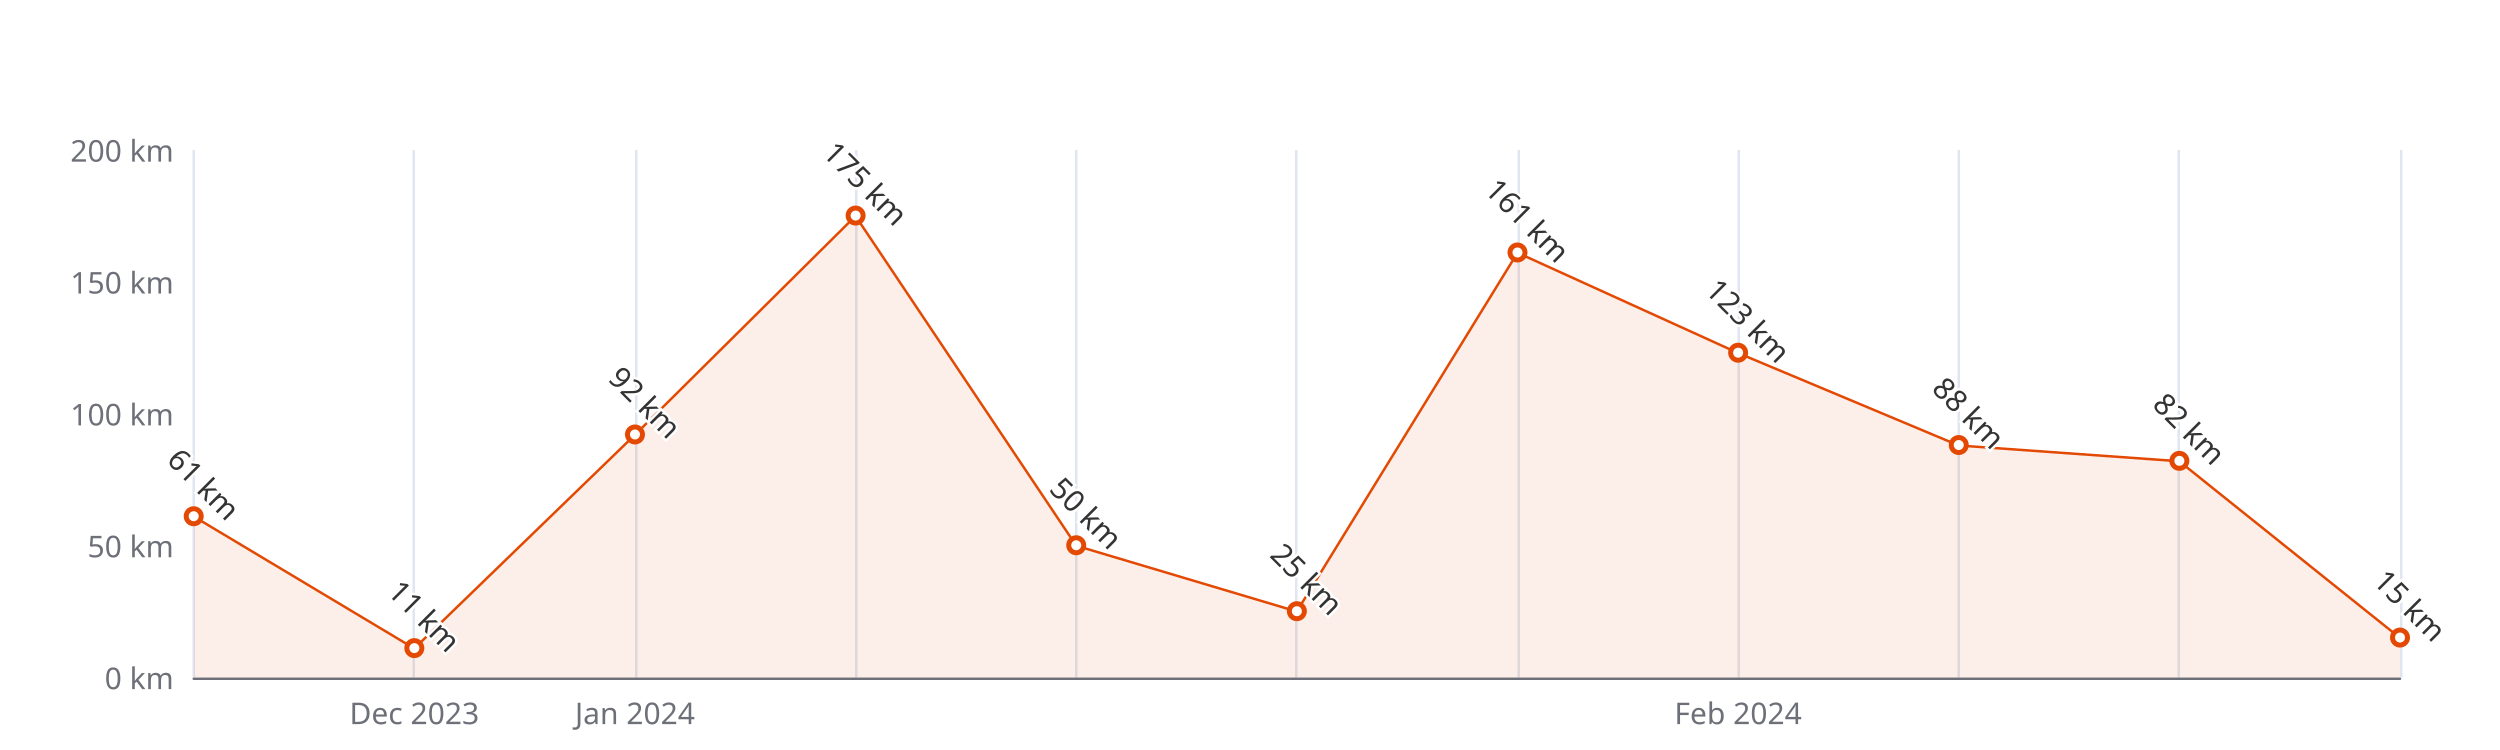
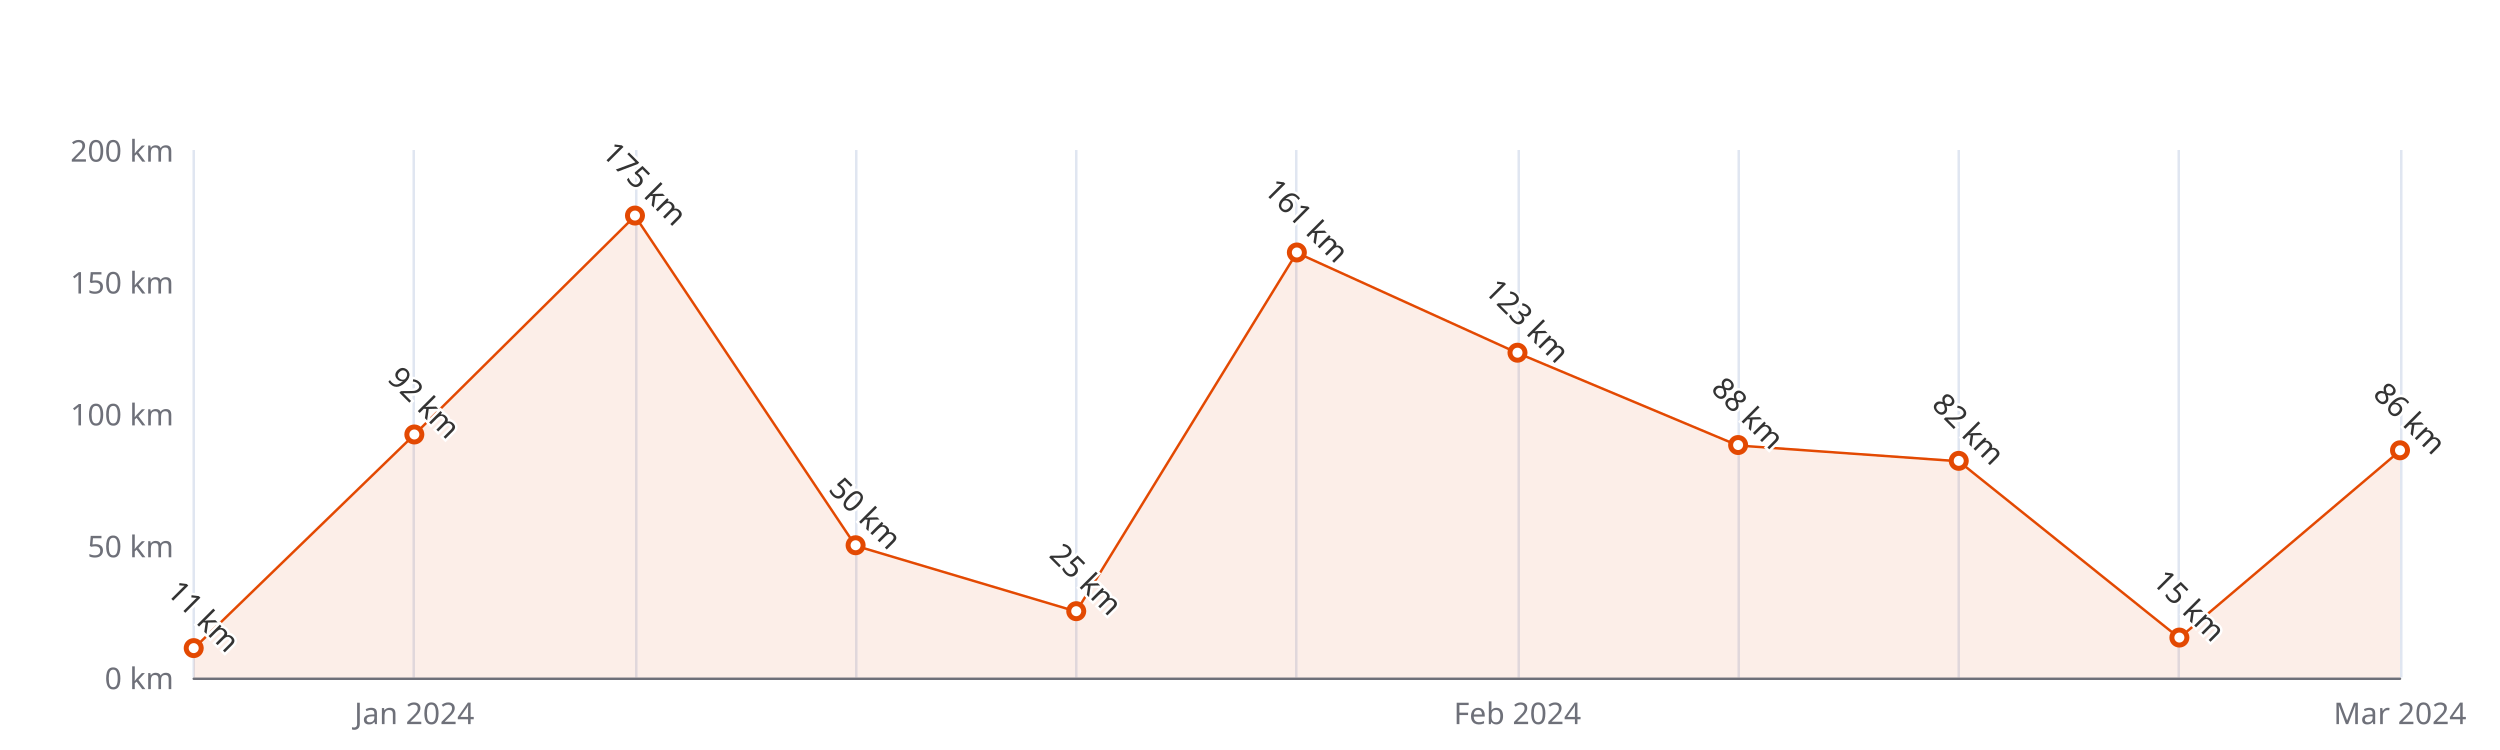
<svg xmlns="http://www.w3.org/2000/svg" width="1000" height="300" version="1.1" baseProfile="full" viewBox="0 0 1000 300">
  <rect width="1000" height="300" x="0" y="0" id="0" fill="#ffffff" />
  <path d="M77.5 60L77.5 271" fill="none" stroke="#E0E6F1" />
  <path d="M165.5 60L165.5 271" fill="none" stroke="#E0E6F1" />
  <path d="M254.5 60L254.5 271" fill="none" stroke="#E0E6F1" />
  <path d="M342.5 60L342.5 271" fill="none" stroke="#E0E6F1" />
  <path d="M430.5 60L430.5 271" fill="none" stroke="#E0E6F1" />
  <path d="M518.5 60L518.5 271" fill="none" stroke="#E0E6F1" />
  <path d="M607.5 60L607.5 271" fill="none" stroke="#E0E6F1" />
  <path d="M695.5 60L695.5 271" fill="none" stroke="#E0E6F1" />
  <path d="M783.5 60L783.5 271" fill="none" stroke="#E0E6F1" />
  <path d="M871.5 60L871.5 271" fill="none" stroke="#E0E6F1" />
  <path d="M960.5 60L960.5 271" fill="none" stroke="#E0E6F1" />
  <path d="M77.5 271.5L960 271.5" fill="none" stroke="#6E7079" stroke-linecap="round" />
  <text dominant-baseline="central" text-anchor="end" style="font-size:12px;font-family:sans-serif;" xml:space="preserve" transform="translate(69.48 271)" fill="#6E7079">0 km</text>
  <text dominant-baseline="central" text-anchor="end" style="font-size:12px;font-family:sans-serif;" xml:space="preserve" transform="translate(69.48 218.25)" fill="#6E7079">50 km</text>
  <text dominant-baseline="central" text-anchor="end" style="font-size:12px;font-family:sans-serif;" xml:space="preserve" transform="translate(69.48 165.5)" fill="#6E7079">100 km</text>
  <text dominant-baseline="central" text-anchor="end" style="font-size:12px;font-family:sans-serif;" xml:space="preserve" transform="translate(69.48 112.75)" fill="#6E7079">150 km</text>
  <text dominant-baseline="central" text-anchor="end" style="font-size:12px;font-family:sans-serif;" xml:space="preserve" transform="translate(69.48 60)" fill="#6E7079">200 km</text>
-   <text dominant-baseline="central" text-anchor="middle" style="font-size:12px;font-family:sans-serif;" xml:space="preserve" y="6" transform="translate(165.732 279)" fill="#6E7079">Dec 2023</text>
-   <text dominant-baseline="central" text-anchor="middle" style="font-size:12px;font-family:sans-serif;" xml:space="preserve" y="6" transform="translate(253.984 279)" fill="#6E7079">Jan 2024</text>
-   <text dominant-baseline="central" text-anchor="middle" style="font-size:12px;font-family:sans-serif;" xml:space="preserve" y="6" transform="translate(695.244 279)" fill="#6E7079">Feb 2024</text>
+   <text dominant-baseline="central" text-anchor="middle" style="font-size:12px;font-family:sans-serif;" xml:space="preserve" y="6" transform="translate(165.732 279)" fill="#6E7079">Jan 2024</text>
+   <text dominant-baseline="central" text-anchor="middle" style="font-size:12px;font-family:sans-serif;" xml:space="preserve" y="6" transform="translate(606.992 279)" fill="#6E7079">Feb 2024</text>
+   <text dominant-baseline="central" text-anchor="middle" style="font-size:12px;font-family:sans-serif;" xml:space="preserve" y="6" transform="translate(960 279)" fill="#6E7079">Mar 2024</text>
  <g clip-path="url(#zr5-c0)">
-     <path d="M77.5 206.6L165.7 259.4L254 173.9L342.2 86.4L430.5 218.3L518.7 244.6L607 101.1L695.2 141.2L783.5 178.2L871.7 184.5L960 255.2L960 271L871.7 271L783.5 271L695.2 271L607 271L518.7 271L430.5 271L342.2 271L254 271L165.7 271L77.5 271Z" fill="rgb(227,73,2)" fill-opacity="0.09" />
-     <path d="M77.5 206.6L165.7 259.4L254 173.9L342.2 86.4L430.5 218.3L518.7 244.6L607 101.1L695.2 141.2L783.5 178.2L871.7 184.5L960 255.2" fill="none" stroke="#E34902" stroke-linejoin="bevel" />
+     <path d="M77.5 259.4L165.7 173.9L254 86.4L342.2 218.3L430.5 244.6L518.7 101.1L607 141.2L695.2 178.2L783.5 184.5L871.7 255.2L960 180.3L960 271L871.7 271L783.5 271L695.2 271L607 271L518.7 271L430.5 271L342.2 271L254 271L165.7 271L77.5 271Z" fill="rgb(227,73,2)" fill-opacity="0.09" />
+     <path d="M77.5 259.4L165.7 173.9L254 86.4L342.2 218.3L430.5 244.6L518.7 101.1L607 141.2L695.2 178.2L783.5 184.5L871.7 255.2L960 180.3" fill="none" stroke="#E34902" stroke-linejoin="bevel" />
  </g>
-   <path d="M1 0A1 1 0 1 1 1 -0.1A1 1 0 0 1 1 0" transform="matrix(3,0,0,3,77.48,206.645)" fill="#fff" stroke="#E34902" stroke-width="0.667" />
-   <path d="M1 0A1 1 0 1 1 1 -0.1A1 1 0 0 1 1 0" transform="matrix(3,0,0,3,165.732,259.395)" fill="#fff" stroke="#E34902" stroke-width="0.667" />
-   <path d="M1 0A1 1 0 1 1 1 -0.1A1 1 0 0 1 1 0" transform="matrix(3,0,0,3,253.984,173.94)" fill="#fff" stroke="#E34902" stroke-width="0.667" />
-   <path d="M1 0A1 1 0 1 1 1 -0.1A1 1 0 0 1 1 0" transform="matrix(3,0,0,3,342.236,86.375)" fill="#fff" stroke="#E34902" stroke-width="0.667" />
-   <path d="M1 0A1 1 0 1 1 1 -0.1A1 1 0 0 1 1 0" transform="matrix(3,0,0,3,430.488,218.25)" fill="#fff" stroke="#E34902" stroke-width="0.667" />
-   <path d="M1 0A1 1 0 1 1 1 -0.1A1 1 0 0 1 1 0" transform="matrix(3,0,0,3,518.74,244.625)" fill="#fff" stroke="#E34902" stroke-width="0.667" />
-   <path d="M1 0A1 1 0 1 1 1 -0.1A1 1 0 0 1 1 0" transform="matrix(3,0,0,3,606.992,101.145)" fill="#fff" stroke="#E34902" stroke-width="0.667" />
-   <path d="M1 0A1 1 0 1 1 1 -0.1A1 1 0 0 1 1 0" transform="matrix(3,0,0,3,695.244,141.235)" fill="#fff" stroke="#E34902" stroke-width="0.667" />
-   <path d="M1 0A1 1 0 1 1 1 -0.1A1 1 0 0 1 1 0" transform="matrix(3,0,0,3,783.496,178.16)" fill="#fff" stroke="#E34902" stroke-width="0.667" />
-   <path d="M1 0A1 1 0 1 1 1 -0.1A1 1 0 0 1 1 0" transform="matrix(3,0,0,3,871.748,184.49)" fill="#fff" stroke="#E34902" stroke-width="0.667" />
-   <path d="M1 0A1 1 0 1 1 1 -0.1A1 1 0 0 1 1 0" transform="matrix(3,0,0,3,960,255.175)" fill="#fff" stroke="#E34902" stroke-width="0.667" />
-   <text dominant-baseline="central" text-anchor="middle" style="font-size:12px;font-family:sans-serif;" xml:space="preserve" y="-6" transform="matrix(0.707,0.707,-0.707,0.707,77.48,197.645)" fill="#333" stroke="rgb(255,255,255)" stroke-width="2" paint-order="stroke" stroke-miterlimit="2">61 km</text>
-   <text dominant-baseline="central" text-anchor="middle" style="font-size:12px;font-family:sans-serif;" xml:space="preserve" y="-6" transform="matrix(0.707,0.707,-0.707,0.707,165.732,250.395)" fill="#333" stroke="rgb(255,255,255)" stroke-width="2" paint-order="stroke" stroke-miterlimit="2">11 km</text>
-   <text dominant-baseline="central" text-anchor="middle" style="font-size:12px;font-family:sans-serif;" xml:space="preserve" y="-6" transform="matrix(0.707,0.707,-0.707,0.707,253.984,164.94)" fill="#333" stroke="rgb(255,255,255)" stroke-width="2" paint-order="stroke" stroke-miterlimit="2">92 km</text>
-   <text dominant-baseline="central" text-anchor="middle" style="font-size:12px;font-family:sans-serif;" xml:space="preserve" y="-6" transform="matrix(0.707,0.707,-0.707,0.707,342.236,77.375)" fill="#333" stroke="rgb(255,255,255)" stroke-width="2" paint-order="stroke" stroke-miterlimit="2">175 km</text>
-   <text dominant-baseline="central" text-anchor="middle" style="font-size:12px;font-family:sans-serif;" xml:space="preserve" y="-6" transform="matrix(0.707,0.707,-0.707,0.707,430.488,209.25)" fill="#333" stroke="rgb(255,255,255)" stroke-width="2" paint-order="stroke" stroke-miterlimit="2">50 km</text>
-   <text dominant-baseline="central" text-anchor="middle" style="font-size:12px;font-family:sans-serif;" xml:space="preserve" y="-6" transform="matrix(0.707,0.707,-0.707,0.707,518.74,235.625)" fill="#333" stroke="rgb(255,255,255)" stroke-width="2" paint-order="stroke" stroke-miterlimit="2">25 km</text>
-   <text dominant-baseline="central" text-anchor="middle" style="font-size:12px;font-family:sans-serif;" xml:space="preserve" y="-6" transform="matrix(0.707,0.707,-0.707,0.707,606.992,92.145)" fill="#333" stroke="rgb(255,255,255)" stroke-width="2" paint-order="stroke" stroke-miterlimit="2">161 km</text>
-   <text dominant-baseline="central" text-anchor="middle" style="font-size:12px;font-family:sans-serif;" xml:space="preserve" y="-6" transform="matrix(0.707,0.707,-0.707,0.707,695.244,132.235)" fill="#333" stroke="rgb(255,255,255)" stroke-width="2" paint-order="stroke" stroke-miterlimit="2">123 km</text>
-   <text dominant-baseline="central" text-anchor="middle" style="font-size:12px;font-family:sans-serif;" xml:space="preserve" y="-6" transform="matrix(0.707,0.707,-0.707,0.707,783.496,169.16)" fill="#333" stroke="rgb(255,255,255)" stroke-width="2" paint-order="stroke" stroke-miterlimit="2">88 km</text>
-   <text dominant-baseline="central" text-anchor="middle" style="font-size:12px;font-family:sans-serif;" xml:space="preserve" y="-6" transform="matrix(0.707,0.707,-0.707,0.707,871.748,175.49)" fill="#333" stroke="rgb(255,255,255)" stroke-width="2" paint-order="stroke" stroke-miterlimit="2">82 km</text>
-   <text dominant-baseline="central" text-anchor="middle" style="font-size:12px;font-family:sans-serif;" xml:space="preserve" y="-6" transform="matrix(0.707,0.707,-0.707,0.707,960,246.175)" fill="#333" stroke="rgb(255,255,255)" stroke-width="2" paint-order="stroke" stroke-miterlimit="2">15 km</text>
+   <path d="M1 0A1 1 0 1 1 1 -0.1A1 1 0 0 1 1 0" transform="matrix(3,0,0,3,77.48,259.395)" fill="#fff" stroke="#E34902" stroke-width="0.667" />
+   <path d="M1 0A1 1 0 1 1 1 -0.1A1 1 0 0 1 1 0" transform="matrix(3,0,0,3,165.732,173.94)" fill="#fff" stroke="#E34902" stroke-width="0.667" />
+   <path d="M1 0A1 1 0 1 1 1 -0.1A1 1 0 0 1 1 0" transform="matrix(3,0,0,3,253.984,86.375)" fill="#fff" stroke="#E34902" stroke-width="0.667" />
+   <path d="M1 0A1 1 0 1 1 1 -0.1A1 1 0 0 1 1 0" transform="matrix(3,0,0,3,342.236,218.25)" fill="#fff" stroke="#E34902" stroke-width="0.667" />
+   <path d="M1 0A1 1 0 1 1 1 -0.1A1 1 0 0 1 1 0" transform="matrix(3,0,0,3,430.488,244.625)" fill="#fff" stroke="#E34902" stroke-width="0.667" />
+   <path d="M1 0A1 1 0 1 1 1 -0.1A1 1 0 0 1 1 0" transform="matrix(3,0,0,3,518.74,101.145)" fill="#fff" stroke="#E34902" stroke-width="0.667" />
+   <path d="M1 0A1 1 0 1 1 1 -0.1A1 1 0 0 1 1 0" transform="matrix(3,0,0,3,606.992,141.235)" fill="#fff" stroke="#E34902" stroke-width="0.667" />
+   <path d="M1 0A1 1 0 1 1 1 -0.1A1 1 0 0 1 1 0" transform="matrix(3,0,0,3,695.244,178.16)" fill="#fff" stroke="#E34902" stroke-width="0.667" />
+   <path d="M1 0A1 1 0 1 1 1 -0.1A1 1 0 0 1 1 0" transform="matrix(3,0,0,3,783.496,184.49)" fill="#fff" stroke="#E34902" stroke-width="0.667" />
+   <path d="M1 0A1 1 0 1 1 1 -0.1A1 1 0 0 1 1 0" transform="matrix(3,0,0,3,871.748,255.175)" fill="#fff" stroke="#E34902" stroke-width="0.667" />
+   <path d="M1 0A1 1 0 1 1 1 -0.1A1 1 0 0 1 1 0" transform="matrix(3,0,0,3,960,180.27)" fill="#fff" stroke="#E34902" stroke-width="0.667" />
+   <text dominant-baseline="central" text-anchor="middle" style="font-size:12px;font-family:sans-serif;" xml:space="preserve" y="-6" transform="matrix(0.707,0.707,-0.707,0.707,77.48,250.395)" fill="#333" stroke="rgb(255,255,255)" stroke-width="2" paint-order="stroke" stroke-miterlimit="2">11 km</text>
+   <text dominant-baseline="central" text-anchor="middle" style="font-size:12px;font-family:sans-serif;" xml:space="preserve" y="-6" transform="matrix(0.707,0.707,-0.707,0.707,165.732,164.94)" fill="#333" stroke="rgb(255,255,255)" stroke-width="2" paint-order="stroke" stroke-miterlimit="2">92 km</text>
+   <text dominant-baseline="central" text-anchor="middle" style="font-size:12px;font-family:sans-serif;" xml:space="preserve" y="-6" transform="matrix(0.707,0.707,-0.707,0.707,253.984,77.375)" fill="#333" stroke="rgb(255,255,255)" stroke-width="2" paint-order="stroke" stroke-miterlimit="2">175 km</text>
+   <text dominant-baseline="central" text-anchor="middle" style="font-size:12px;font-family:sans-serif;" xml:space="preserve" y="-6" transform="matrix(0.707,0.707,-0.707,0.707,342.236,209.25)" fill="#333" stroke="rgb(255,255,255)" stroke-width="2" paint-order="stroke" stroke-miterlimit="2">50 km</text>
+   <text dominant-baseline="central" text-anchor="middle" style="font-size:12px;font-family:sans-serif;" xml:space="preserve" y="-6" transform="matrix(0.707,0.707,-0.707,0.707,430.488,235.625)" fill="#333" stroke="rgb(255,255,255)" stroke-width="2" paint-order="stroke" stroke-miterlimit="2">25 km</text>
+   <text dominant-baseline="central" text-anchor="middle" style="font-size:12px;font-family:sans-serif;" xml:space="preserve" y="-6" transform="matrix(0.707,0.707,-0.707,0.707,518.74,92.145)" fill="#333" stroke="rgb(255,255,255)" stroke-width="2" paint-order="stroke" stroke-miterlimit="2">161 km</text>
+   <text dominant-baseline="central" text-anchor="middle" style="font-size:12px;font-family:sans-serif;" xml:space="preserve" y="-6" transform="matrix(0.707,0.707,-0.707,0.707,606.992,132.235)" fill="#333" stroke="rgb(255,255,255)" stroke-width="2" paint-order="stroke" stroke-miterlimit="2">123 km</text>
+   <text dominant-baseline="central" text-anchor="middle" style="font-size:12px;font-family:sans-serif;" xml:space="preserve" y="-6" transform="matrix(0.707,0.707,-0.707,0.707,695.244,169.16)" fill="#333" stroke="rgb(255,255,255)" stroke-width="2" paint-order="stroke" stroke-miterlimit="2">88 km</text>
+   <text dominant-baseline="central" text-anchor="middle" style="font-size:12px;font-family:sans-serif;" xml:space="preserve" y="-6" transform="matrix(0.707,0.707,-0.707,0.707,783.496,175.49)" fill="#333" stroke="rgb(255,255,255)" stroke-width="2" paint-order="stroke" stroke-miterlimit="2">82 km</text>
+   <text dominant-baseline="central" text-anchor="middle" style="font-size:12px;font-family:sans-serif;" xml:space="preserve" y="-6" transform="matrix(0.707,0.707,-0.707,0.707,871.748,246.175)" fill="#333" stroke="rgb(255,255,255)" stroke-width="2" paint-order="stroke" stroke-miterlimit="2">15 km</text>
+   <text dominant-baseline="central" text-anchor="middle" style="font-size:12px;font-family:sans-serif;" xml:space="preserve" y="-6" transform="matrix(0.707,0.707,-0.707,0.707,960,171.27)" fill="#333" stroke="rgb(255,255,255)" stroke-width="2" paint-order="stroke" stroke-miterlimit="2">86 km</text>
  <defs>
    <clipPath id="zr5-c0">
      <path d="M76 59.5l884 0l0 212l-884 0Z" fill="#000" />
    </clipPath>
  </defs>
</svg>
